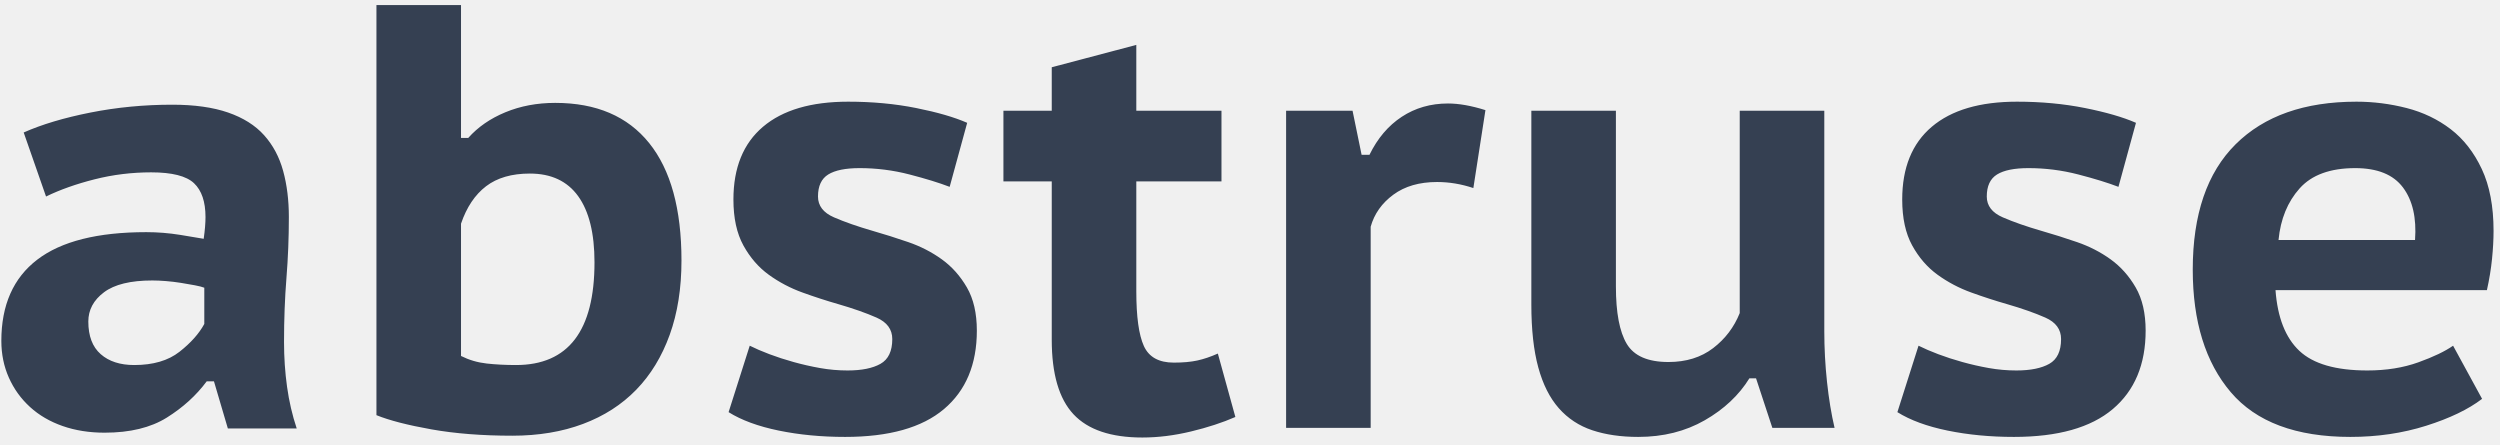
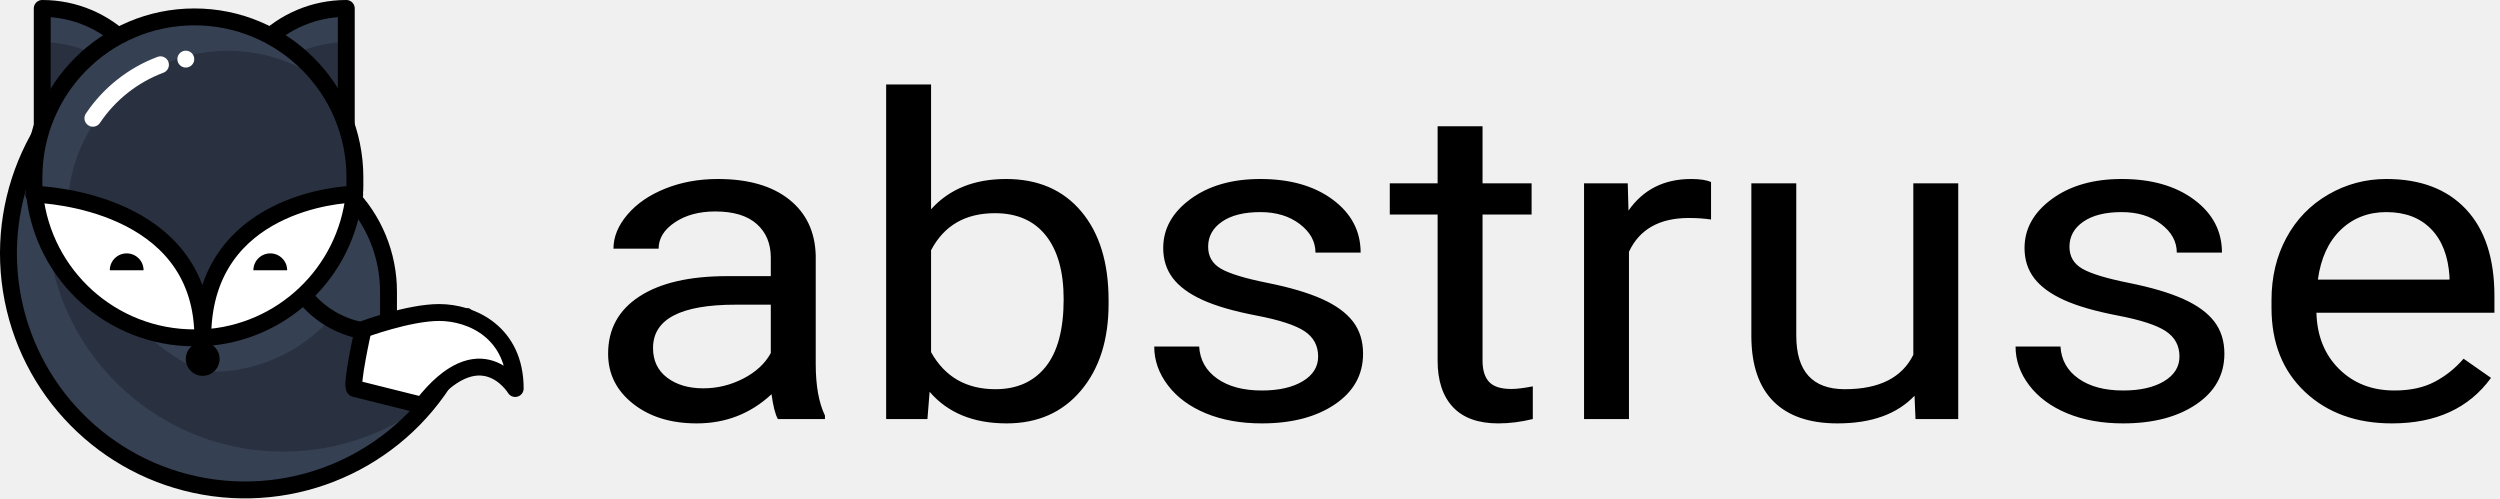
- <svg xmlns="http://www.w3.org/2000/svg" width="298px" height="53px" viewBox="0 0 298 53" version="1.1">
-   <g id="Group" fill="#354052">
-     <path d="M2.824,15.792 C4.984,14.832 7.636,14.04 10.78,13.416 C13.924,12.792 17.176,12.48 20.536,12.48 C23.176,12.48 25.396,12.792 27.196,13.416 C28.996,14.04 30.424,14.94 31.48,16.116 C32.536,17.292 33.292,18.708 33.748,20.364 C34.204,22.02 34.432,23.856 34.432,25.872 C34.432,28.32 34.336,30.744 34.144,33.144 C33.952,35.544 33.856,38.088 33.856,40.776 C33.856,42.6 33.976,44.376 34.216,46.104 C34.456,47.832 34.84,49.488 35.368,51.072 L27.16,51.072 L25.504,45.456 L24.64,45.456 C23.392,47.136 21.808,48.576 19.888,49.776 C17.968,50.976 15.496,51.576 12.472,51.576 C10.648,51.576 8.98,51.312 7.468,50.784 C5.956,50.256 4.66,49.5 3.58,48.516 C2.5,47.532 1.66,46.368 1.06,45.024 C0.46,43.68 0.16,42.216 0.16,40.632 C0.16,36.36 1.588,33.132 4.444,30.948 C7.3,28.764 11.632,27.672 17.44,27.672 C18.784,27.672 20.128,27.78 21.472,27.996 C22.816,28.212 23.752,28.368 24.28,28.464 C24.424,27.456 24.496,26.592 24.496,25.872 C24.496,24.048 24.04,22.704 23.128,21.84 C22.216,20.976 20.512,20.544 18.016,20.544 C15.712,20.544 13.468,20.82 11.284,21.372 C9.1,21.924 7.168,22.608 5.488,23.424 L2.824,15.792 Z M16,43.512 C18.256,43.512 20.056,42.984 21.4,41.928 C22.744,40.872 23.728,39.768 24.352,38.616 L24.352,34.296 C24.112,34.2 23.74,34.104 23.236,34.008 C22.732,33.912 22.18,33.816 21.58,33.72 C20.98,33.624 20.38,33.552 19.78,33.504 C19.18,33.456 18.64,33.432 18.16,33.432 C15.568,33.432 13.648,33.9 12.4,34.836 C11.152,35.772 10.528,36.936 10.528,38.328 C10.528,40.056 11.02,41.352 12.004,42.216 C12.988,43.08 14.32,43.512 16,43.512 Z M44.872,0.6 L54.952,0.6 L54.952,16.44 L55.816,16.44 C56.968,15.144 58.444,14.124 60.244,13.38 C62.044,12.636 64.024,12.264 66.184,12.264 C71.08,12.264 74.812,13.86 77.38,17.052 C79.948,20.244 81.232,24.912 81.232,31.056 C81.232,34.368 80.764,37.32 79.828,39.912 C78.892,42.504 77.56,44.688 75.832,46.464 C74.104,48.24 71.992,49.596 69.496,50.532 C67,51.468 64.192,51.936 61.072,51.936 C57.472,51.936 54.256,51.684 51.424,51.18 C48.592,50.676 46.408,50.112 44.872,49.488 L44.872,0.6 Z M54.952,42.432 C55.912,42.912 56.932,43.212 58.012,43.332 C59.092,43.452 60.256,43.512 61.504,43.512 C67.744,43.512 70.864,39.432 70.864,31.272 C70.864,27.816 70.216,25.188 68.92,23.388 C67.624,21.588 65.704,20.688 63.16,20.688 C61,20.688 59.26,21.192 57.94,22.2 C56.62,23.208 55.624,24.696 54.952,26.664 L54.952,42.432 Z M89.368,41.208 C90.04,41.544 90.82,41.88 91.708,42.216 C92.596,42.552 93.556,42.864 94.588,43.152 C95.62,43.44 96.676,43.68 97.756,43.872 C98.836,44.064 99.928,44.16 101.032,44.16 C102.712,44.16 104.02,43.896 104.956,43.368 C105.892,42.84 106.36,41.856 106.36,40.416 C106.36,39.264 105.736,38.412 104.488,37.86 C103.24,37.308 101.704,36.768 99.88,36.24 C98.536,35.856 97.132,35.4 95.668,34.872 C94.204,34.344 92.86,33.636 91.636,32.748 C90.412,31.86 89.404,30.696 88.612,29.256 C87.82,27.816 87.424,25.992 87.424,23.784 C87.424,19.992 88.6,17.1 90.952,15.108 C93.304,13.116 96.688,12.12 101.104,12.12 C103.984,12.12 106.684,12.372 109.204,12.876 C111.724,13.38 113.752,13.968 115.288,14.64 L113.2,22.272 C111.952,21.792 110.356,21.3 108.412,20.796 C106.468,20.292 104.488,20.04 102.472,20.04 C100.792,20.04 99.544,20.292 98.728,20.796 C97.912,21.3 97.504,22.176 97.504,23.424 C97.504,24.528 98.14,25.356 99.412,25.908 C100.684,26.46 102.232,27 104.056,27.528 C105.4,27.912 106.804,28.356 108.268,28.86 C109.732,29.364 111.064,30.048 112.264,30.912 C113.464,31.776 114.46,32.892 115.252,34.26 C116.044,35.628 116.44,37.344 116.44,39.408 C116.44,43.44 115.132,46.56 112.516,48.768 C109.9,50.976 105.976,52.08 100.744,52.08 C97.912,52.08 95.272,51.828 92.824,51.324 C90.376,50.82 88.384,50.088 86.848,49.128 L89.368,41.208 Z M119.608,13.2 L125.368,13.2 L125.368,8.016 L135.448,5.352 L135.448,13.2 L145.6,13.2 L145.6,21.624 L135.448,21.624 L135.448,34.728 C135.448,37.752 135.748,39.924 136.348,41.244 C136.948,42.564 138.136,43.224 139.912,43.224 C141.016,43.224 141.952,43.14 142.72,42.972 C143.488,42.804 144.304,42.528 145.168,42.144 L147.256,49.704 C145.72,50.376 143.956,50.952 141.964,51.432 C139.972,51.912 138.04,52.152 136.168,52.152 C132.424,52.152 129.688,51.228 127.96,49.38 C126.232,47.532 125.368,44.568 125.368,40.488 L125.368,21.624 L119.608,21.624 L119.608,13.2 Z M175.624,22.416 C174.184,21.936 172.744,21.696 171.304,21.696 C169.192,21.696 167.452,22.2 166.084,23.208 C164.716,24.216 163.816,25.488 163.384,27.024 L163.384,51 L153.304,51 L153.304,13.2 L161.224,13.2 L162.304,18.456 L163.24,18.456 C164.2,16.488 165.484,14.976 167.092,13.92 C168.7,12.864 170.536,12.336 172.6,12.336 C173.896,12.336 175.384,12.6 177.064,13.128 L175.624,22.416 Z M192.616,13.2 L192.616,34.152 C192.616,37.272 193.048,39.552 193.912,40.992 C194.776,42.432 196.432,43.152 198.88,43.152 C200.992,43.152 202.768,42.6 204.208,41.496 C205.648,40.392 206.704,39 207.376,37.32 L207.376,13.2 L217.456,13.2 L217.456,39.48 C217.456,41.496 217.564,43.512 217.78,45.528 C217.996,47.544 218.296,49.368 218.68,51 L211.264,51 L209.32,45.096 L208.528,45.096 C207.28,47.112 205.504,48.78 203.2,50.1 C200.896,51.42 198.256,52.08 195.28,52.08 C193.216,52.08 191.392,51.816 189.808,51.288 C188.224,50.76 186.892,49.884 185.812,48.66 C184.732,47.436 183.916,45.816 183.364,43.8 C182.812,41.784 182.536,39.288 182.536,36.312 L182.536,13.2 L192.616,13.2 Z M228.688,41.208 C229.36,41.544 230.14,41.88 231.028,42.216 C231.916,42.552 232.876,42.864 233.908,43.152 C234.94,43.44 235.996,43.68 237.076,43.872 C238.156,44.064 239.248,44.16 240.352,44.16 C242.032,44.16 243.34,43.896 244.276,43.368 C245.212,42.84 245.68,41.856 245.68,40.416 C245.68,39.264 245.056,38.412 243.808,37.86 C242.56,37.308 241.024,36.768 239.2,36.24 C237.856,35.856 236.452,35.4 234.988,34.872 C233.524,34.344 232.18,33.636 230.956,32.748 C229.732,31.86 228.724,30.696 227.932,29.256 C227.14,27.816 226.744,25.992 226.744,23.784 C226.744,19.992 227.92,17.1 230.272,15.108 C232.624,13.116 236.008,12.12 240.424,12.12 C243.304,12.12 246.004,12.372 248.524,12.876 C251.044,13.38 253.072,13.968 254.608,14.64 L252.52,22.272 C251.272,21.792 249.676,21.3 247.732,20.796 C245.788,20.292 243.808,20.04 241.792,20.04 C240.112,20.04 238.864,20.292 238.048,20.796 C237.232,21.3 236.824,22.176 236.824,23.424 C236.824,24.528 237.46,25.356 238.732,25.908 C240.004,26.46 241.552,27 243.376,27.528 C244.72,27.912 246.124,28.356 247.588,28.86 C249.052,29.364 250.384,30.048 251.584,30.912 C252.784,31.776 253.78,32.892 254.572,34.26 C255.364,35.628 255.76,37.344 255.76,39.408 C255.76,43.44 254.452,46.56 251.836,48.768 C249.22,50.976 245.296,52.08 240.064,52.08 C237.232,52.08 234.592,51.828 232.144,51.324 C229.696,50.82 227.704,50.088 226.168,49.128 L228.688,41.208 Z M295.864,47.544 C294.232,48.792 292.012,49.86 289.204,50.748 C286.396,51.636 283.384,52.08 280.168,52.08 C273.688,52.08 268.936,50.304 265.912,46.752 C262.888,43.2 261.376,38.328 261.376,32.136 C261.376,25.56 263.08,20.58 266.488,17.196 C269.896,13.812 274.696,12.12 280.888,12.12 C282.904,12.12 284.896,12.372 286.864,12.876 C288.832,13.38 290.584,14.22 292.12,15.396 C293.656,16.572 294.892,18.156 295.828,20.148 C296.764,22.14 297.232,24.6 297.232,27.528 C297.232,28.536 297.172,29.64 297.052,30.84 C296.932,32.04 296.728,33.288 296.44,34.584 L271.24,34.584 C271.48,37.848 272.428,40.26 274.084,41.82 C275.74,43.38 278.44,44.16 282.184,44.16 C284.44,44.16 286.468,43.836 288.268,43.188 C290.068,42.54 291.448,41.88 292.408,41.208 L295.864,47.544 Z M280.744,20.04 C277.768,20.04 275.56,20.844 274.12,22.452 C272.68,24.06 271.84,26.112 271.6,28.608 L287.872,28.608 C288.064,25.968 287.584,23.88 286.432,22.344 C285.28,20.808 283.384,20.04 280.744,20.04 Z" id="abstruse" />
+ <svg xmlns="http://www.w3.org/2000/svg" width="296" height="59" viewBox="0 0 296 59">
+   <g fill="none" fill-rule="evenodd" transform="translate(0 1)">
+     <path fill="#354052" fill-rule="nonzero" d="M19,14 L5,14 L5,0 C12.732,8.8817842e-16 19,6.268 19,14 Z" />
+     <path fill="#293140" fill-rule="nonzero" d="M18.42,14 L5,14 L5,4 C8.713,4 12.274,5.475 14.9,8.1 C16.541,9.747 17.75,11.774 18.42,14 Z" />
+     <path stroke="#000" stroke-linecap="round" stroke-linejoin="round" stroke-width="2" d="M5,0 C12.732,8.8817842e-16 19,6.268 19,14 L5,14 L5,0 Z" />
+     <path fill="#354052" fill-rule="nonzero" d="M41,-1.77635684e-15 L41,14 L27,14 C27,6.268 33.268,3.94430453e-31 41,-1.77635684e-15 Z" />
+     <path fill="#293140" fill-rule="nonzero" d="M41,4 L41,14 L27.58,14 C29.349,8.065 34.807,3.998 41,4 Z" />
+     <path stroke="#000" stroke-linecap="round" stroke-linejoin="round" stroke-width="2" d="M27,-3.55271368e-15 L41,-3.55271368e-15 C41,7.732 34.732,14 27,14 L27,-3.55271368e-15 Z" transform="rotate(-180 34 7)" />
+     <path fill="#354052" fill-rule="nonzero" d="M22,17 L29.47,17 C33.854,17 38.058,18.742 41.158,21.842 C44.258,24.942 46,29.146 46,33.53 L46,41 L22,41 L22,17 Z" />
+     <path stroke="#000" stroke-linecap="round" stroke-linejoin="round" stroke-width="2" d="M22,17 L29.47,17 C33.854,17 38.058,18.742 41.158,21.842 C44.258,24.942 46,29.146 46,33.53 L46,41 L22,41 L22,17 Z" />
+     <path fill="#354052" fill-rule="nonzero" d="M27.07,56.94 C15.546,56.141 5.695,48.347 2.267,37.316 C-1.161,26.284 2.538,14.279 11.58,7.09 C12.66,6.228 13.803,5.45 15,4.76 L15,34 L36,34 L36.44,34.54 C38.65,37.24 41.884,38.897 45.366,39.113 C48.848,39.329 52.263,38.085 54.79,35.68 C54.923,35.548 55.102,35.472 55.29,35.47 C55.522,35.474 55.739,35.585 55.878,35.771 C56.017,35.957 56.062,36.196 56,36.42 C52.471,49.274 40.368,57.858 27.07,56.94 Z" />
+     <path fill="#293140" fill-rule="nonzero" d="M56,36.42 C55.004,40.064 53.276,43.467 50.92,46.42 C39.778,55.251 23.786,54.33 13.731,44.278 C3.677,34.226 2.752,18.234 11.58,7.09 C12.66,6.228 13.803,5.45 15,4.76 L15,34 L36,34 L36.44,34.54 C37.177,35.439 38.039,36.227 39,36.88 C43.888,40.291 50.502,39.789 54.82,35.68 C54.953,35.548 55.132,35.472 55.32,35.47 C55.547,35.483 55.755,35.598 55.887,35.782 C56.019,35.967 56.061,36.201 56,36.42 Z" />
+     <path fill="#354052" fill-rule="nonzero" d="M39,36.88 C35.635,40.543 30.967,42.74 26,43 C26,43 26,43 26,43 L25,43 C20.77,43 10.23,32.86 10,29 C10,28.66 10,28.32 10,28 C9.991,23.246 11.777,18.664 15,15.17 L15,34 L36,34 L36.44,34.54 C37.177,35.439 38.039,36.227 39,36.88 Z" />
+     <path stroke="#000" stroke-linecap="round" stroke-linejoin="round" stroke-width="2" d="M54.07,41.48 C48.732,52.209 37.159,58.352 25.282,56.76 C13.405,55.168 3.857,46.195 1.533,34.439 C-0.792,22.684 4.622,10.752 15,4.76 L15,34 L36,34 L36.32,34.37 C39.668,38.276 45.225,39.441 49.86,37.21 C51.081,36.624 52.539,36.878 53.489,37.842 C54.44,38.806 54.673,40.268 54.07,41.48 Z" />
+     <path fill="#354052" fill-rule="nonzero" d="M42,20 C42,20.34 42,20.68 42,21 C41.5,30.727 33.727,38.5 24,39 C24,39 24,39 24,39 L23,39 C12.885,39.014 4.532,31.101 4,21 C4,20.66 4,20.32 4,20 C4,9.507 12.507,1 23,1 C33.493,1 42,9.507 42,20 Z" />
+     <path fill="#293140" fill-rule="nonzero" d="M42,20 C42,20.34 42,20.68 42,21 C41.5,30.727 33.727,38.5 24,39 C24,39 24,39 24,39 L23,39 C18.939,39.007 14.984,37.706 11.72,35.29 C9.494,32.301 8.2,28.721 8,25 C8,24.66 8,24.32 8,24 C8.003,16.832 12.041,10.276 18.44,7.047 C24.84,3.817 32.512,4.464 38.28,8.72 C40.703,11.981 42.007,15.937 42,20 Z" />
+     <path fill="#FFF" fill-rule="nonzero" stroke="#000" stroke-linecap="round" stroke-linejoin="round" stroke-width="2" d="M61,45 C61,45 56.88,38.13 50,47 L42,45 C41.47,44.85 43,38 43,38 C43,38 48.37,36 52,36 C55.88,36 61,38.38 61,45 Z" />
+     <g fill="#FFF" fill-rule="nonzero" transform="translate(4 22)">
+       <path d="M37.9,0 C36.929,9.299 29.337,16.509 20,17 C20,16.83 20,16.66 20,16.49 C20.37,1 36.48,0.06 37.9,0 Z" />
+       <path d="M0.1,-7.10542736e-15 C1.63,0.06 19.61,1 20.01,16.47 C20.01,16.63 20.01,16.8 20.01,16.97 L19.01,16.97 C9.295,16.98 1.138,9.659 0.1,-7.10542736e-15 Z" />
+     </g>
+     <g stroke="#000" stroke-linecap="round" stroke-linejoin="round" stroke-width="2" transform="translate(4 1)">
+       <path d="M0.1,21 C0.1,20.68 0.04,20.35 0.02,20 C-1.1900203e-15,19.65 0.02,19.32 0.02,19 C0.02,8.507 8.527,4.0039506e-07 19.02,4.00395061e-07 C29.513,4.00395062e-07 38.02,8.507 38.02,19 C38.02,19.34 38.02,19.68 38.02,20 C38.02,20.32 38.02,20.66 37.94,21 C36.966,30.313 29.352,37.528 20,38 L19,38 C9.279,38.003 1.123,30.667 0.1,21 Z" />
+       <path d="M0 21L.1 21C1.63 21.06 19.61 22 20.01 37.47 20.01 37.64 20.01 37.81 20.01 37.98M38 21L37.9 21C36.48 21 20.37 22 20.01 37.46 20.01 37.62 20.01 37.79 20.01 37.96" />
+     </g>
+     <circle cx="24" cy="41.5" r="2" fill="#000" fill-rule="nonzero" />
+     <path fill="#000" fill-rule="nonzero" d="M15 29C13.895 29 13 29.895 13 31L17 31C17 29.895 16.105 29 15 29zM32 29C30.895 29 30 29.895 30 31L34 31C34 29.895 33.105 29 32 29z" />
+     <path stroke="#FFF" stroke-linecap="round" stroke-linejoin="round" stroke-width="2" d="M11,13 C12.94,10.106 15.738,7.893 19,6.67" />
+     <circle cx="22" cy="6" r="1" fill="#FFF" fill-rule="nonzero" />
+     <path fill="#000" d="M92.097,48.614 C91.79,48.064 91.541,47.084 91.35,45.674 C88.877,47.978 85.925,49.13 82.494,49.13 C79.427,49.13 76.912,48.352 74.947,46.796 C72.982,45.24 72,43.267 72,40.877 C72,37.971 73.231,35.714 75.695,34.107 C78.158,32.499 81.622,31.695 86.088,31.695 L91.263,31.695 L91.263,29.503 C91.263,27.835 90.707,26.507 89.596,25.519 C88.484,24.53 86.845,24.036 84.679,24.036 C82.782,24.036 81.191,24.466 79.907,25.325 C78.622,26.185 77.98,27.225 77.98,28.446 L72.633,28.446 C72.633,27.053 73.184,25.708 74.286,24.41 C75.388,23.112 76.883,22.084 78.771,21.328 C80.659,20.571 82.734,20.193 84.996,20.193 C88.58,20.193 91.388,20.997 93.42,22.604 C95.451,24.212 96.506,26.426 96.582,29.245 L96.582,42.089 C96.582,44.651 96.946,46.688 97.675,48.201 L97.675,48.614 L92.097,48.614 Z M83.27,44.977 C84.938,44.977 86.519,44.591 88.014,43.817 C89.509,43.043 90.592,42.037 91.263,40.799 L91.263,35.074 L87.094,35.074 C80.577,35.074 77.319,36.785 77.319,40.206 C77.319,41.702 77.875,42.871 78.987,43.714 C80.098,44.556 81.526,44.977 83.27,44.977 Z M131.256,34.971 C131.256,39.235 130.164,42.661 127.978,45.248 C125.793,47.836 122.861,49.13 119.181,49.13 C115.251,49.13 112.213,47.883 110.067,45.39 L109.808,48.614 L104.92,48.614 L104.92,9 L110.239,9 L110.239,23.778 C112.386,21.388 115.347,20.193 119.123,20.193 C122.899,20.193 125.865,21.474 128.022,24.036 C130.178,26.598 131.256,30.105 131.256,34.558 L131.256,34.971 Z M125.937,34.429 C125.937,31.18 125.238,28.669 123.838,26.898 C122.439,25.128 120.427,24.242 117.801,24.242 C114.293,24.242 111.772,25.703 110.239,28.626 L110.239,40.696 C111.868,43.619 114.408,45.081 117.858,45.081 C120.407,45.081 122.391,44.195 123.81,42.424 C125.228,40.653 125.937,37.988 125.937,34.429 Z M156.068,41.212 C156.068,39.923 155.527,38.921 154.444,38.207 C153.361,37.494 151.473,36.879 148.78,36.363 C146.087,35.848 143.95,35.229 142.368,34.507 C140.787,33.784 139.618,32.925 138.861,31.928 C138.104,30.93 137.725,29.744 137.725,28.368 C137.725,26.082 138.803,24.147 140.96,22.566 C143.116,20.984 145.871,20.193 149.226,20.193 C152.752,20.193 155.613,21.01 157.808,22.643 C160.002,24.276 161.1,26.365 161.1,28.91 L155.752,28.91 C155.752,27.603 155.134,26.477 153.898,25.532 C152.661,24.586 151.104,24.113 149.226,24.113 C147.29,24.113 145.775,24.491 144.683,25.248 C143.59,26.004 143.044,26.993 143.044,28.214 C143.044,29.366 143.552,30.234 144.568,30.819 C145.584,31.403 147.419,31.962 150.074,32.495 C152.728,33.028 154.88,33.664 156.528,34.403 C158.177,35.143 159.399,36.033 160.194,37.073 C160.99,38.113 161.387,39.381 161.387,40.877 C161.387,43.37 160.276,45.369 158.052,46.873 C155.829,48.377 152.944,49.13 149.398,49.13 C146.906,49.13 144.702,48.734 142.785,47.943 C140.869,47.152 139.369,46.048 138.286,44.629 C137.203,43.211 136.661,41.676 136.661,40.026 L141.98,40.026 C142.076,41.625 142.79,42.893 144.122,43.83 C145.454,44.767 147.213,45.235 149.398,45.235 C151.411,45.235 153.026,44.87 154.243,44.139 C155.46,43.409 156.068,42.433 156.068,41.212 Z M175.533,13.952 L175.533,20.709 L181.341,20.709 L181.341,24.397 L175.533,24.397 L175.533,41.702 C175.533,42.82 175.792,43.658 176.309,44.217 C176.827,44.775 177.708,45.055 178.954,45.055 C179.568,45.055 180.411,44.952 181.484,44.745 L181.484,48.614 C180.085,48.958 178.724,49.13 177.402,49.13 C175.025,49.13 173.233,48.485 172.025,47.195 C170.818,45.906 170.214,44.075 170.214,41.702 L170.214,24.397 L164.55,24.397 L164.55,20.709 L170.214,20.709 L170.214,13.952 L175.533,13.952 Z M202.588,24.99 C201.783,24.87 200.911,24.809 199.971,24.809 C196.483,24.809 194.116,26.142 192.87,28.807 L192.87,48.614 L187.551,48.614 L187.551,20.709 L192.726,20.709 L192.812,23.933 C194.557,21.439 197.029,20.193 200.23,20.193 C201.265,20.193 202.051,20.313 202.588,20.554 L202.588,24.99 Z M226.681,45.854 C224.611,48.038 221.573,49.13 217.567,49.13 C214.251,49.13 211.726,48.266 209.991,46.538 C208.256,44.81 207.38,42.252 207.36,38.865 L207.36,20.709 L212.679,20.709 L212.679,38.736 C212.679,42.966 214.596,45.081 218.43,45.081 C222.493,45.081 225.196,43.722 226.537,41.006 L226.537,20.709 L231.856,20.709 L231.856,48.614 L226.796,48.614 L226.681,45.854 Z M258.049,41.212 C258.049,39.923 257.507,38.921 256.424,38.207 C255.341,37.494 253.453,36.879 250.76,36.363 C248.067,35.848 245.93,35.229 244.349,34.507 C242.767,33.784 241.598,32.925 240.841,31.928 C240.084,30.93 239.705,29.744 239.705,28.368 C239.705,26.082 240.784,24.147 242.94,22.566 C245.096,20.984 247.852,20.193 251.206,20.193 C254.733,20.193 257.593,21.01 259.788,22.643 C261.983,24.276 263.08,26.365 263.08,28.91 L257.732,28.91 C257.732,27.603 257.114,26.477 255.878,25.532 C254.642,24.586 253.084,24.113 251.206,24.113 C249.27,24.113 247.756,24.491 246.663,25.248 C245.571,26.004 245.024,26.993 245.024,28.214 C245.024,29.366 245.532,30.234 246.548,30.819 C247.564,31.403 249.399,31.962 252.054,32.495 C254.709,33.028 256.86,33.664 258.509,34.403 C260.157,35.143 261.379,36.033 262.174,37.073 C262.97,38.113 263.368,39.381 263.368,40.877 C263.368,43.37 262.256,45.369 260.032,46.873 C257.809,48.377 254.924,49.13 251.378,49.13 C248.887,49.13 246.682,48.734 244.766,47.943 C242.849,47.152 241.349,46.048 240.266,44.629 C239.183,43.211 238.642,41.676 238.642,40.026 L243.961,40.026 C244.056,41.625 244.77,42.893 246.103,43.83 C247.435,44.767 249.193,45.235 251.378,45.235 C253.391,45.235 255.006,44.87 256.223,44.139 C257.44,43.409 258.049,42.433 258.049,41.212 Z M283.206,49.13 C278.989,49.13 275.558,47.887 272.913,45.403 C270.268,42.918 268.945,39.596 268.945,35.435 L268.945,34.558 C268.945,31.79 269.535,29.318 270.714,27.143 C271.892,24.968 273.541,23.266 275.659,22.037 C277.777,20.808 280.072,20.193 282.545,20.193 C286.589,20.193 289.732,21.388 291.975,23.778 C294.218,26.168 295.339,29.589 295.339,34.042 L295.339,36.028 L274.264,36.028 C274.341,38.779 275.237,41.001 276.953,42.695 C278.668,44.389 280.848,45.235 283.493,45.235 C285.372,45.235 286.963,44.891 288.266,44.204 C289.569,43.516 290.71,42.605 291.687,41.47 L294.936,43.74 C292.33,47.333 288.419,49.13 283.206,49.13 Z M282.545,24.113 C280.398,24.113 278.596,24.814 277.139,26.215 C275.683,27.616 274.782,29.581 274.437,32.108 L290.02,32.108 L290.02,31.747 C289.867,29.323 289.138,27.444 287.835,26.112 C286.531,24.779 284.768,24.113 282.545,24.113 Z" />
  </g>
</svg>
